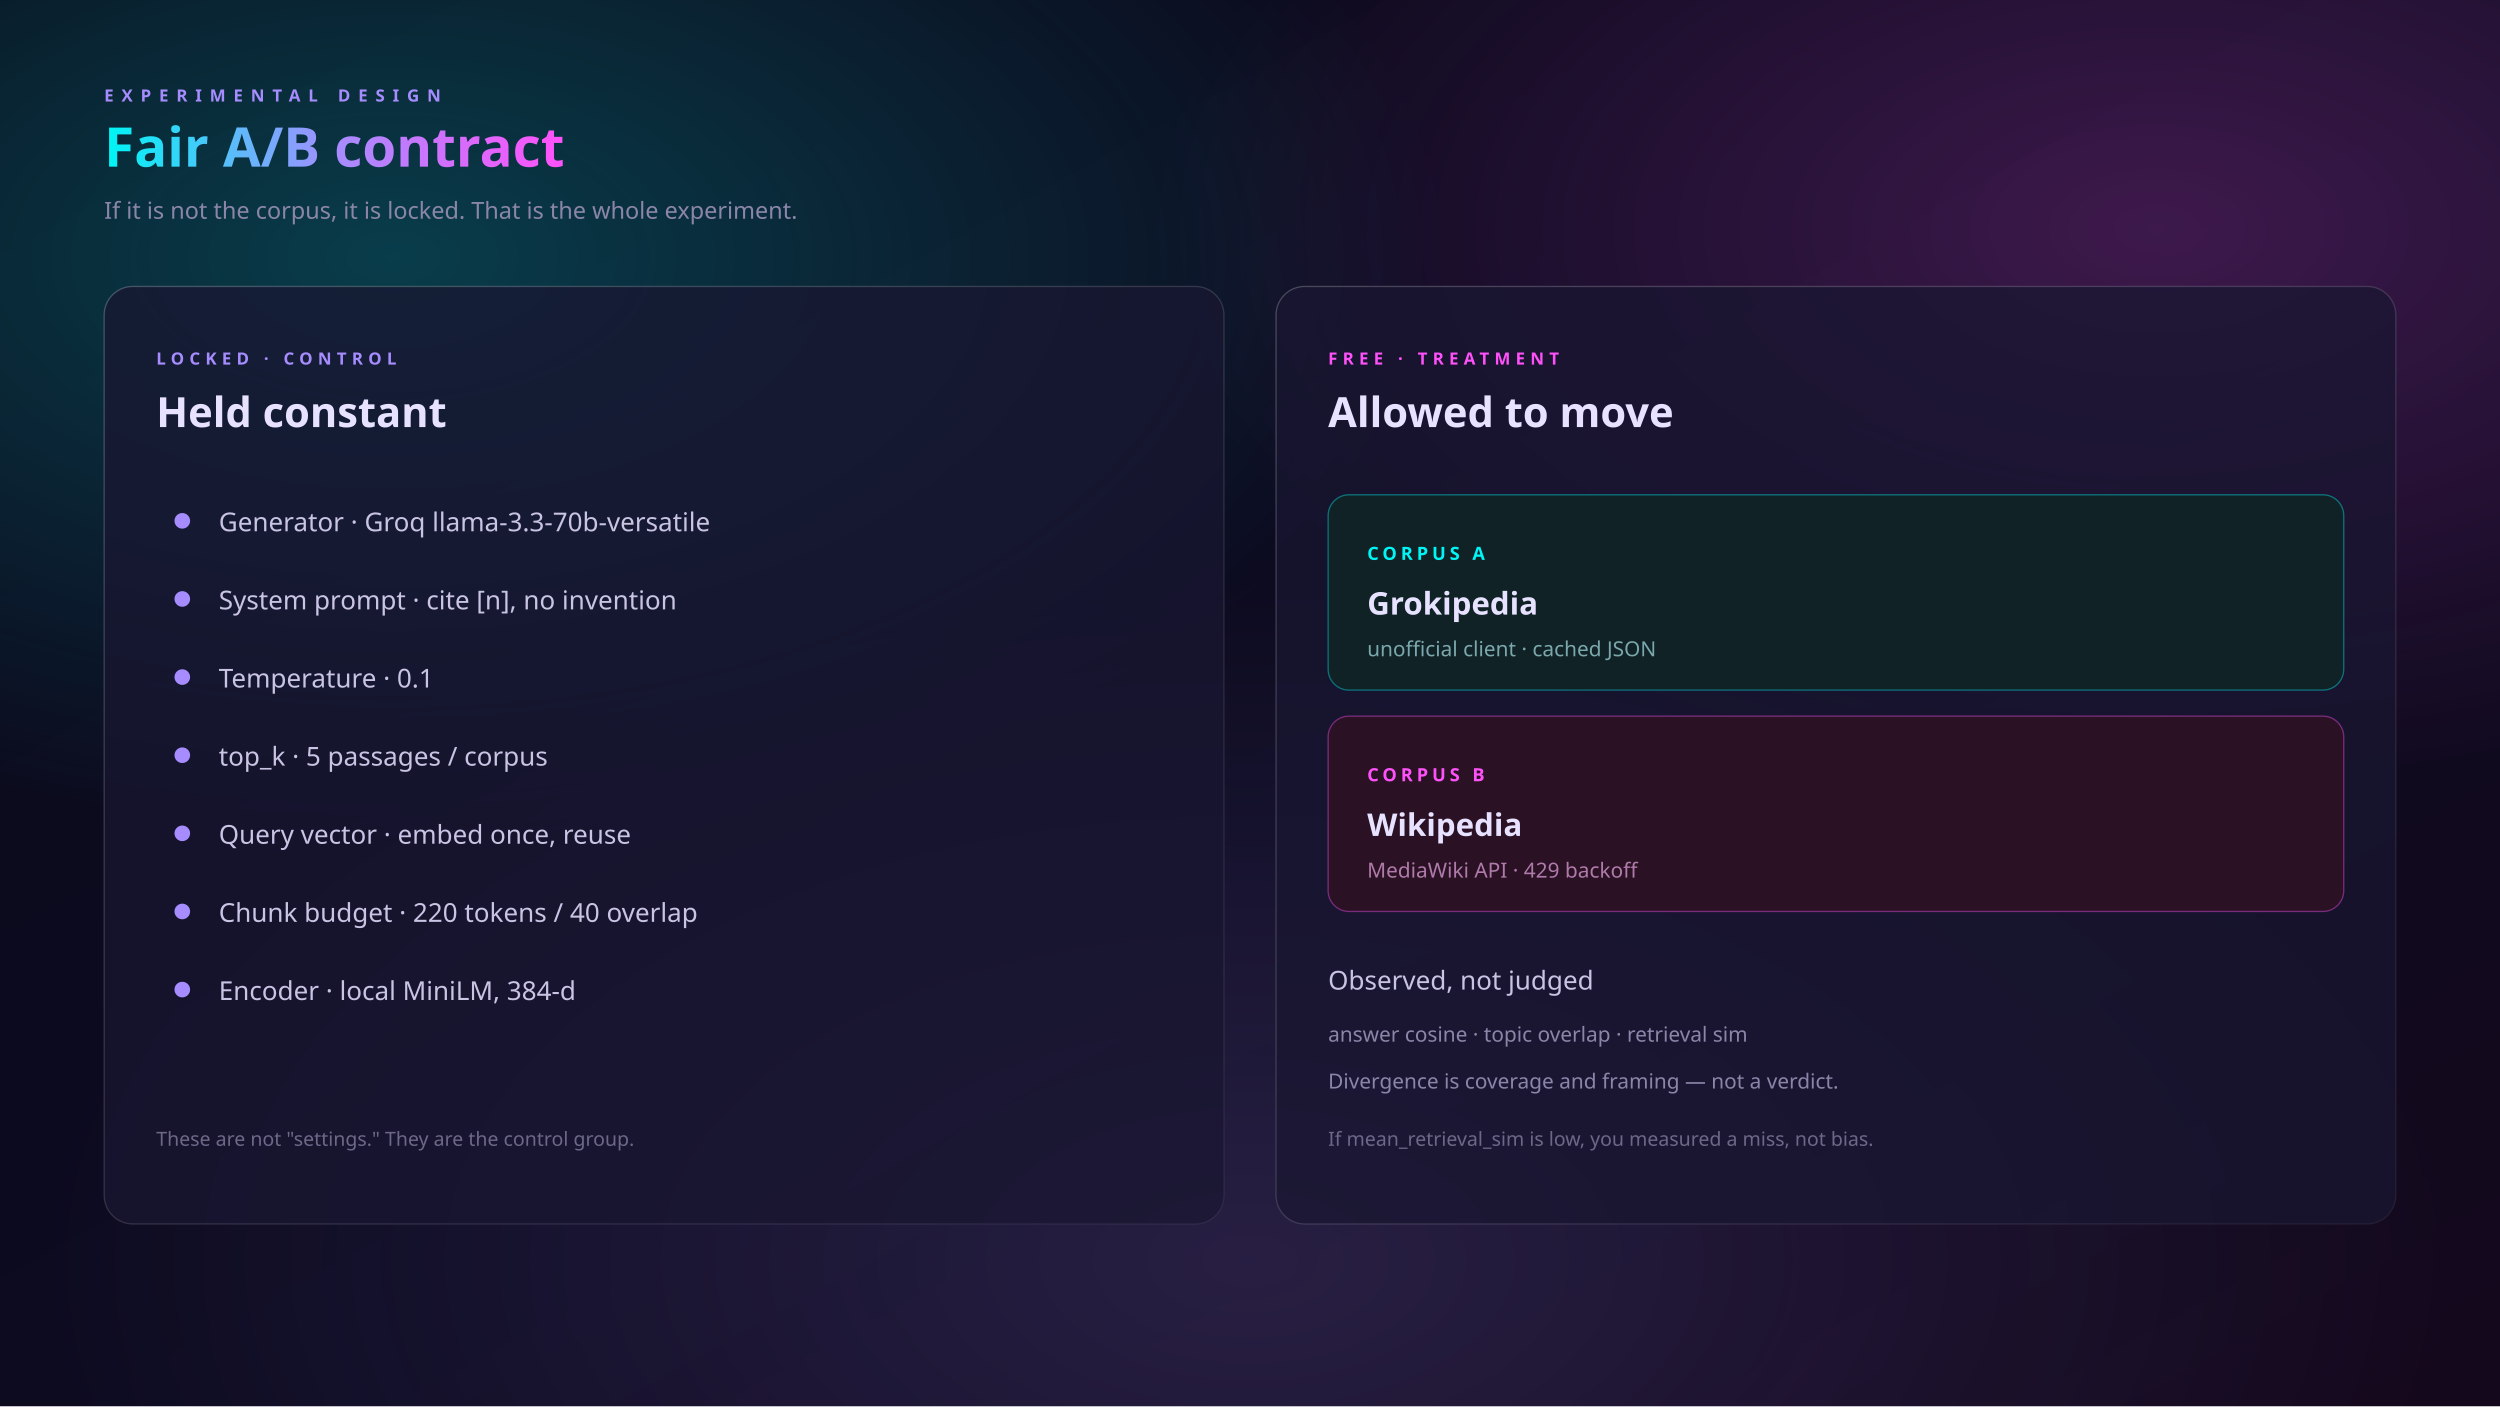
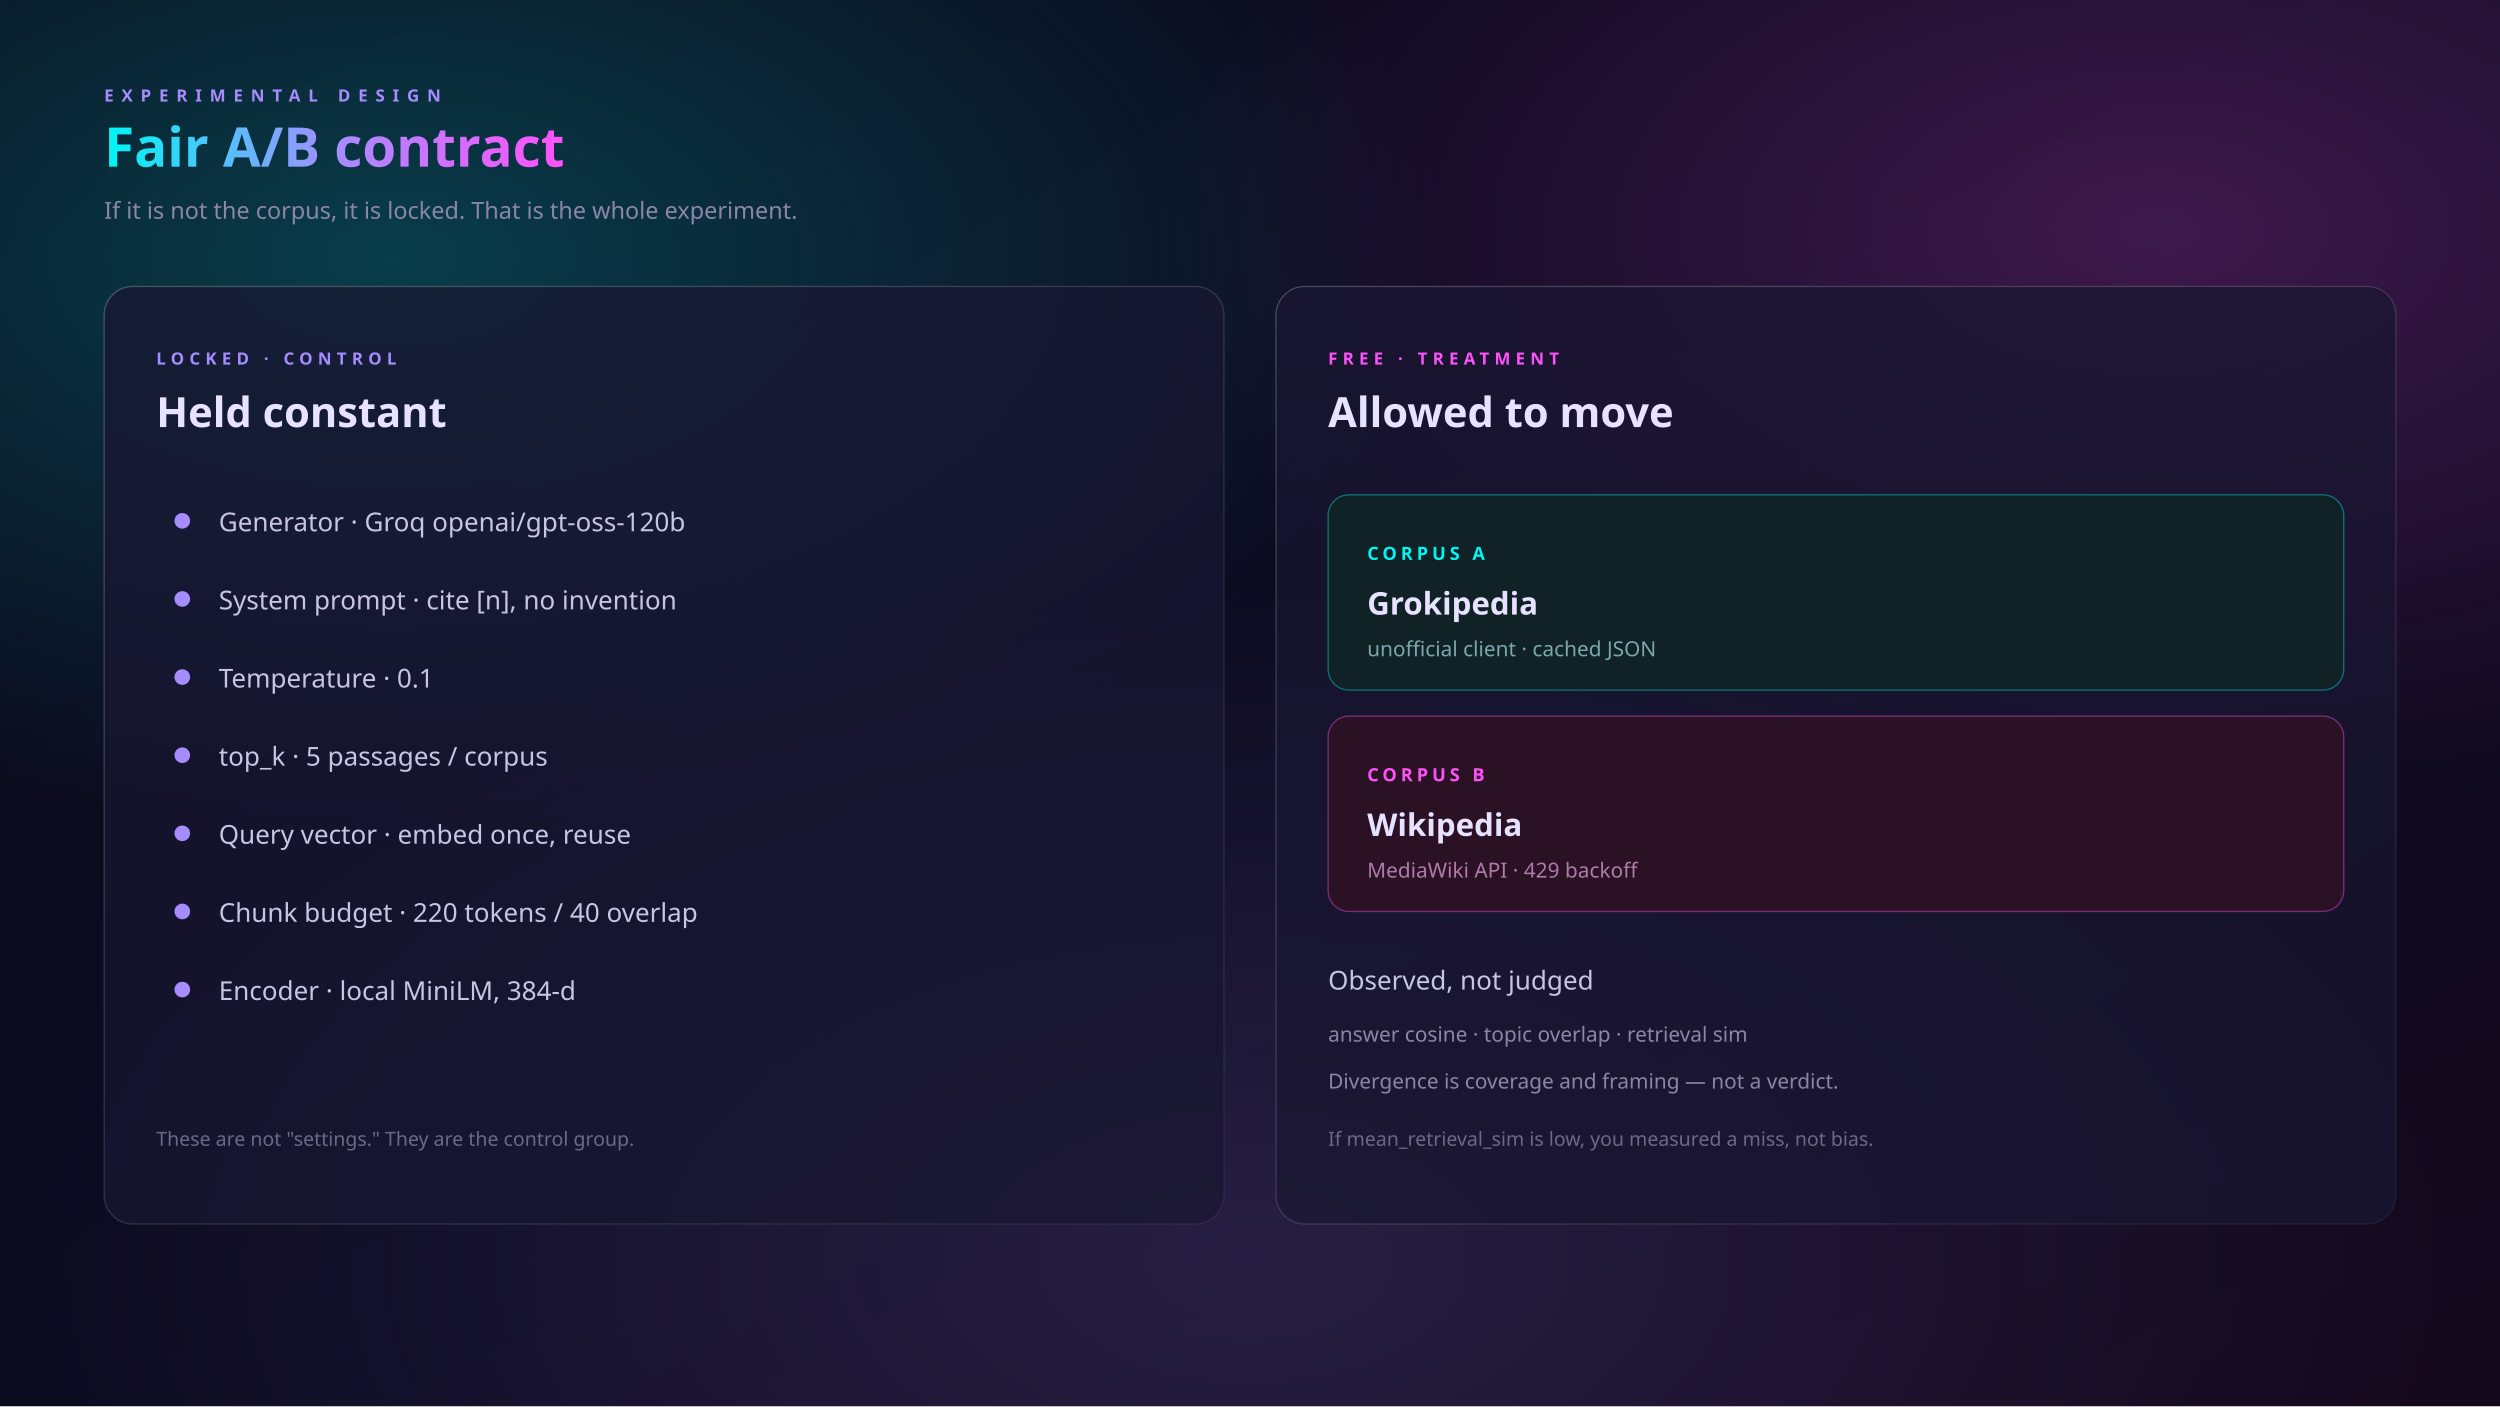
<svg xmlns="http://www.w3.org/2000/svg" viewBox="0 0 1920 1080" width="1920" height="1080" role="img">
  <defs>
    <linearGradient id="bg" x1="0" y1="0" x2="1" y2="1">
      <stop offset="0%" stop-color="#0a0818" />
      <stop offset="55%" stop-color="#0d0b21" />
      <stop offset="100%" stop-color="#14081c" />
    </linearGradient>
    <radialGradient id="glowC" cx="16%" cy="18%" r="42%">
      <stop offset="0%" stop-color="#00f5f5" stop-opacity="0.22" />
      <stop offset="100%" stop-color="#00f5f5" stop-opacity="0" />
    </radialGradient>
    <radialGradient id="glowM" cx="86%" cy="16%" r="40%">
      <stop offset="0%" stop-color="#ff51fa" stop-opacity="0.20" />
      <stop offset="100%" stop-color="#ff51fa" stop-opacity="0" />
    </radialGradient>
    <radialGradient id="glowV" cx="50%" cy="90%" r="48%">
      <stop offset="0%" stop-color="#a68cff" stop-opacity="0.16" />
      <stop offset="100%" stop-color="#a68cff" stop-opacity="0" />
    </radialGradient>
    <linearGradient id="ink" x1="0" y1="0" x2="1" y2="0">
      <stop offset="0%" stop-color="#00f5f5" />
      <stop offset="50%" stop-color="#a68cff" />
      <stop offset="100%" stop-color="#ff51fa" />
    </linearGradient>
    <linearGradient id="rail" x1="0" y1="0" x2="1" y2="0">
      <stop offset="0%" stop-color="#00f5f5" stop-opacity="0.18" />
      <stop offset="50%" stop-color="#a68cff" stop-opacity="0.55" />
      <stop offset="100%" stop-color="#ff51fa" stop-opacity="0.18" />
    </linearGradient>
    <linearGradient id="gStroke" x1="0" y1="0" x2="1" y2="1">
      <stop offset="0%" stop-color="#ffffff" stop-opacity="0.22" />
      <stop offset="100%" stop-color="#ffffff" stop-opacity="0.06" />
    </linearGradient>
    <linearGradient id="spine" x1="0" y1="0" x2="0" y2="1">
      <stop offset="0%" stop-color="#a68cff" stop-opacity="0" />
      <stop offset="20%" stop-color="#a68cff" stop-opacity="0.75" />
      <stop offset="80%" stop-color="#a68cff" stop-opacity="0.75" />
      <stop offset="100%" stop-color="#a68cff" stop-opacity="0" />
    </linearGradient>
  </defs>
  <rect width="1920" height="1080" fill="url(#bg)" />
  <rect width="1920" height="1080" fill="url(#glowC)" />
  <rect width="1920" height="1080" fill="url(#glowM)" />
  <rect width="1920" height="1080" fill="url(#glowV)" />
  <g font-family="Avenir Next, Segoe UI, Helvetica Neue, sans-serif">
    <text x="80" y="78" fill="#a68cff" font-size="13" letter-spacing="6" font-weight="600">EXPERIMENTAL DESIGN</text>
    <text x="80" y="128" fill="url(#ink)" font-size="42" font-weight="700">Fair A/B contract</text>
    <text x="80" y="168" fill="#8b86a8" font-size="18">If it is not the corpus, it is locked. That is the whole experiment.</text>
    <rect x="80" y="220" width="860" height="720" rx="22" fill="#191631" fill-opacity="0.74" stroke="url(#gStroke)" />
    <text x="120" y="280" fill="#a68cff" font-size="13" letter-spacing="4" font-weight="700">LOCKED  ·  CONTROL</text>
    <text x="120" y="328" fill="#e7e2ff" font-size="32" font-weight="700">Held constant</text>
    <g fill="#c9c4e4" font-size="20">
      <circle cx="140" cy="400" r="6" fill="#a68cff" />
-       <text x="168" y="408">Generator · Groq llama-3.3-70b-versatile</text>
+       <text x="168" y="408">Generator · Groq openai/gpt-oss-120b</text>
      <circle cx="140" cy="460" r="6" fill="#a68cff" />
      <text x="168" y="468">System prompt · cite [n], no invention</text>
      <circle cx="140" cy="520" r="6" fill="#a68cff" />
      <text x="168" y="528">Temperature · 0.1</text>
      <circle cx="140" cy="580" r="6" fill="#a68cff" />
      <text x="168" y="588">top_k · 5 passages / corpus</text>
      <circle cx="140" cy="640" r="6" fill="#a68cff" />
      <text x="168" y="648">Query vector · embed once, reuse</text>
      <circle cx="140" cy="700" r="6" fill="#a68cff" />
      <text x="168" y="708">Chunk budget · 220 tokens / 40 overlap</text>
      <circle cx="140" cy="760" r="6" fill="#a68cff" />
      <text x="168" y="768">Encoder · local MiniLM, 384-d</text>
    </g>
    <text x="120" y="880" fill="#6d6888" font-size="15">These are not "settings." They are the control group.</text>
    <rect x="980" y="220" width="860" height="720" rx="22" fill="#191631" fill-opacity="0.74" stroke="url(#gStroke)" />
    <text x="1020" y="280" fill="#ff51fa" font-size="13" letter-spacing="4" font-weight="700">FREE  ·  TREATMENT</text>
    <text x="1020" y="328" fill="#e7e2ff" font-size="32" font-weight="700">Allowed to move</text>
    <rect x="1020" y="380" width="780" height="150" rx="16" fill="#102226" stroke="#00f5f5" stroke-opacity="0.4" />
    <text x="1050" y="430" fill="#00f5f5" font-size="14" letter-spacing="3" font-weight="700">CORPUS A</text>
    <text x="1050" y="472" fill="#e7e2ff" font-size="24" font-weight="700">Grokipedia</text>
    <text x="1050" y="504" fill="#7aa8ad" font-size="16">unofficial client · cached JSON</text>
    <rect x="1020" y="550" width="780" height="150" rx="16" fill="#2a1224" stroke="#ff51fa" stroke-opacity="0.4" />
    <text x="1050" y="600" fill="#ff51fa" font-size="14" letter-spacing="3" font-weight="700">CORPUS B</text>
    <text x="1050" y="642" fill="#e7e2ff" font-size="24" font-weight="700">Wikipedia</text>
    <text x="1050" y="674" fill="#b07aab" font-size="16">MediaWiki API · 429 backoff</text>
    <text x="1020" y="760" fill="#c9c4e4" font-size="20">Observed, not judged</text>
    <text x="1020" y="800" fill="#8b86a8" font-size="16">answer cosine · topic overlap · retrieval sim</text>
    <text x="1020" y="836" fill="#8b86a8" font-size="16">Divergence is coverage and framing — not a verdict.</text>
    <text x="1020" y="880" fill="#6d6888" font-size="15">If mean_retrieval_sim is low, you measured a miss, not bias.</text>
  </g>
</svg>
